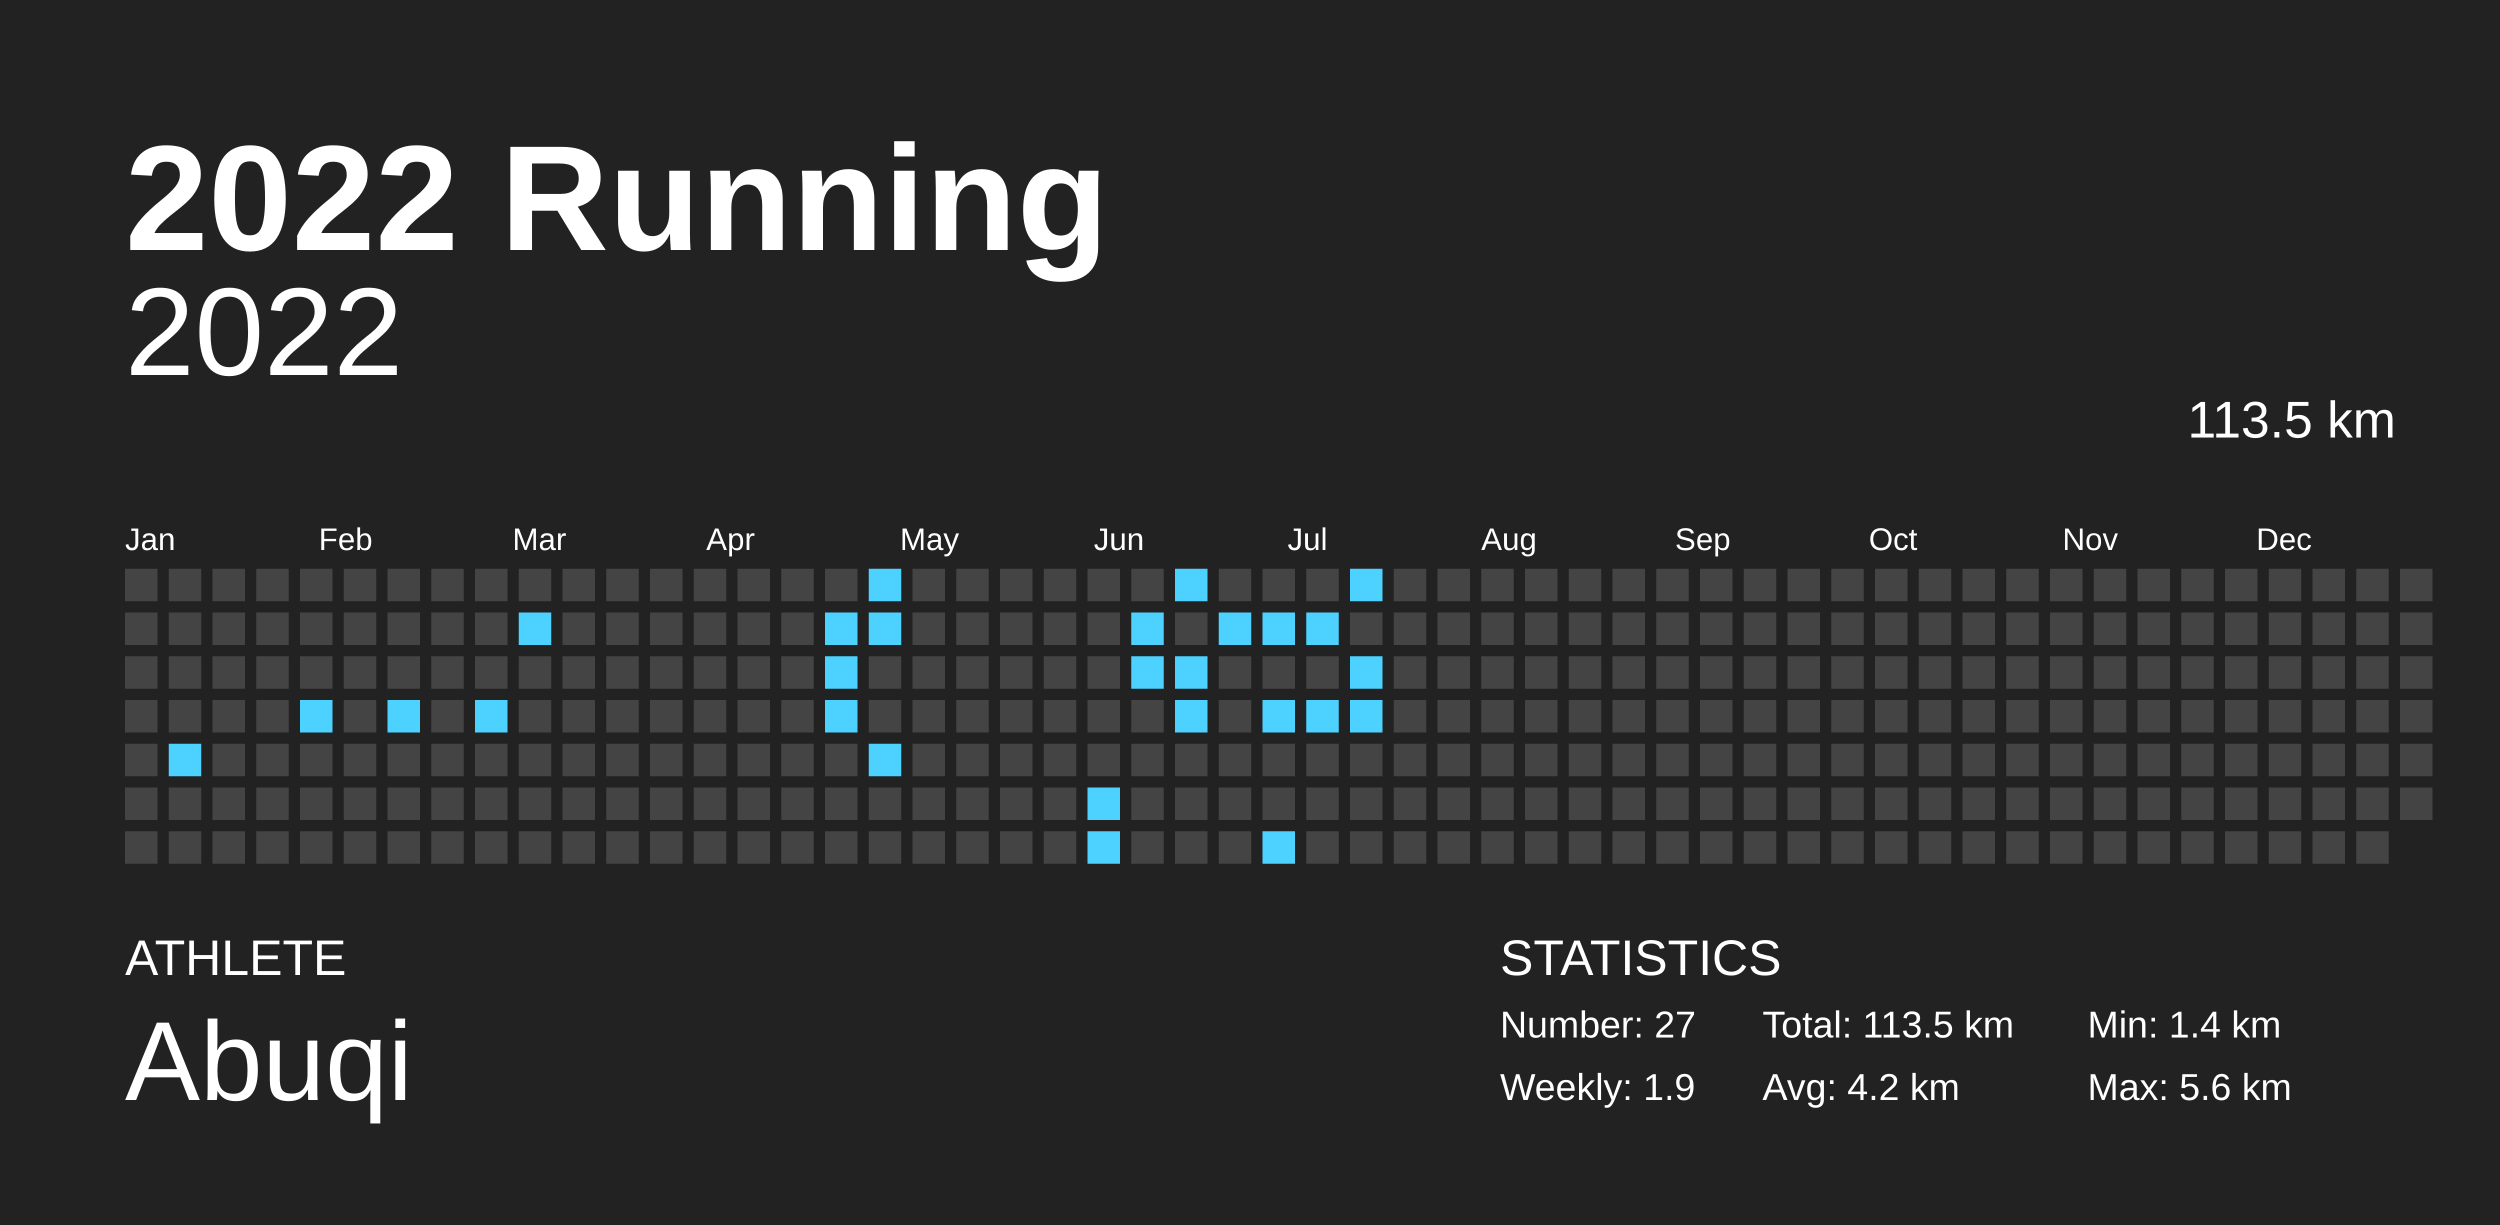
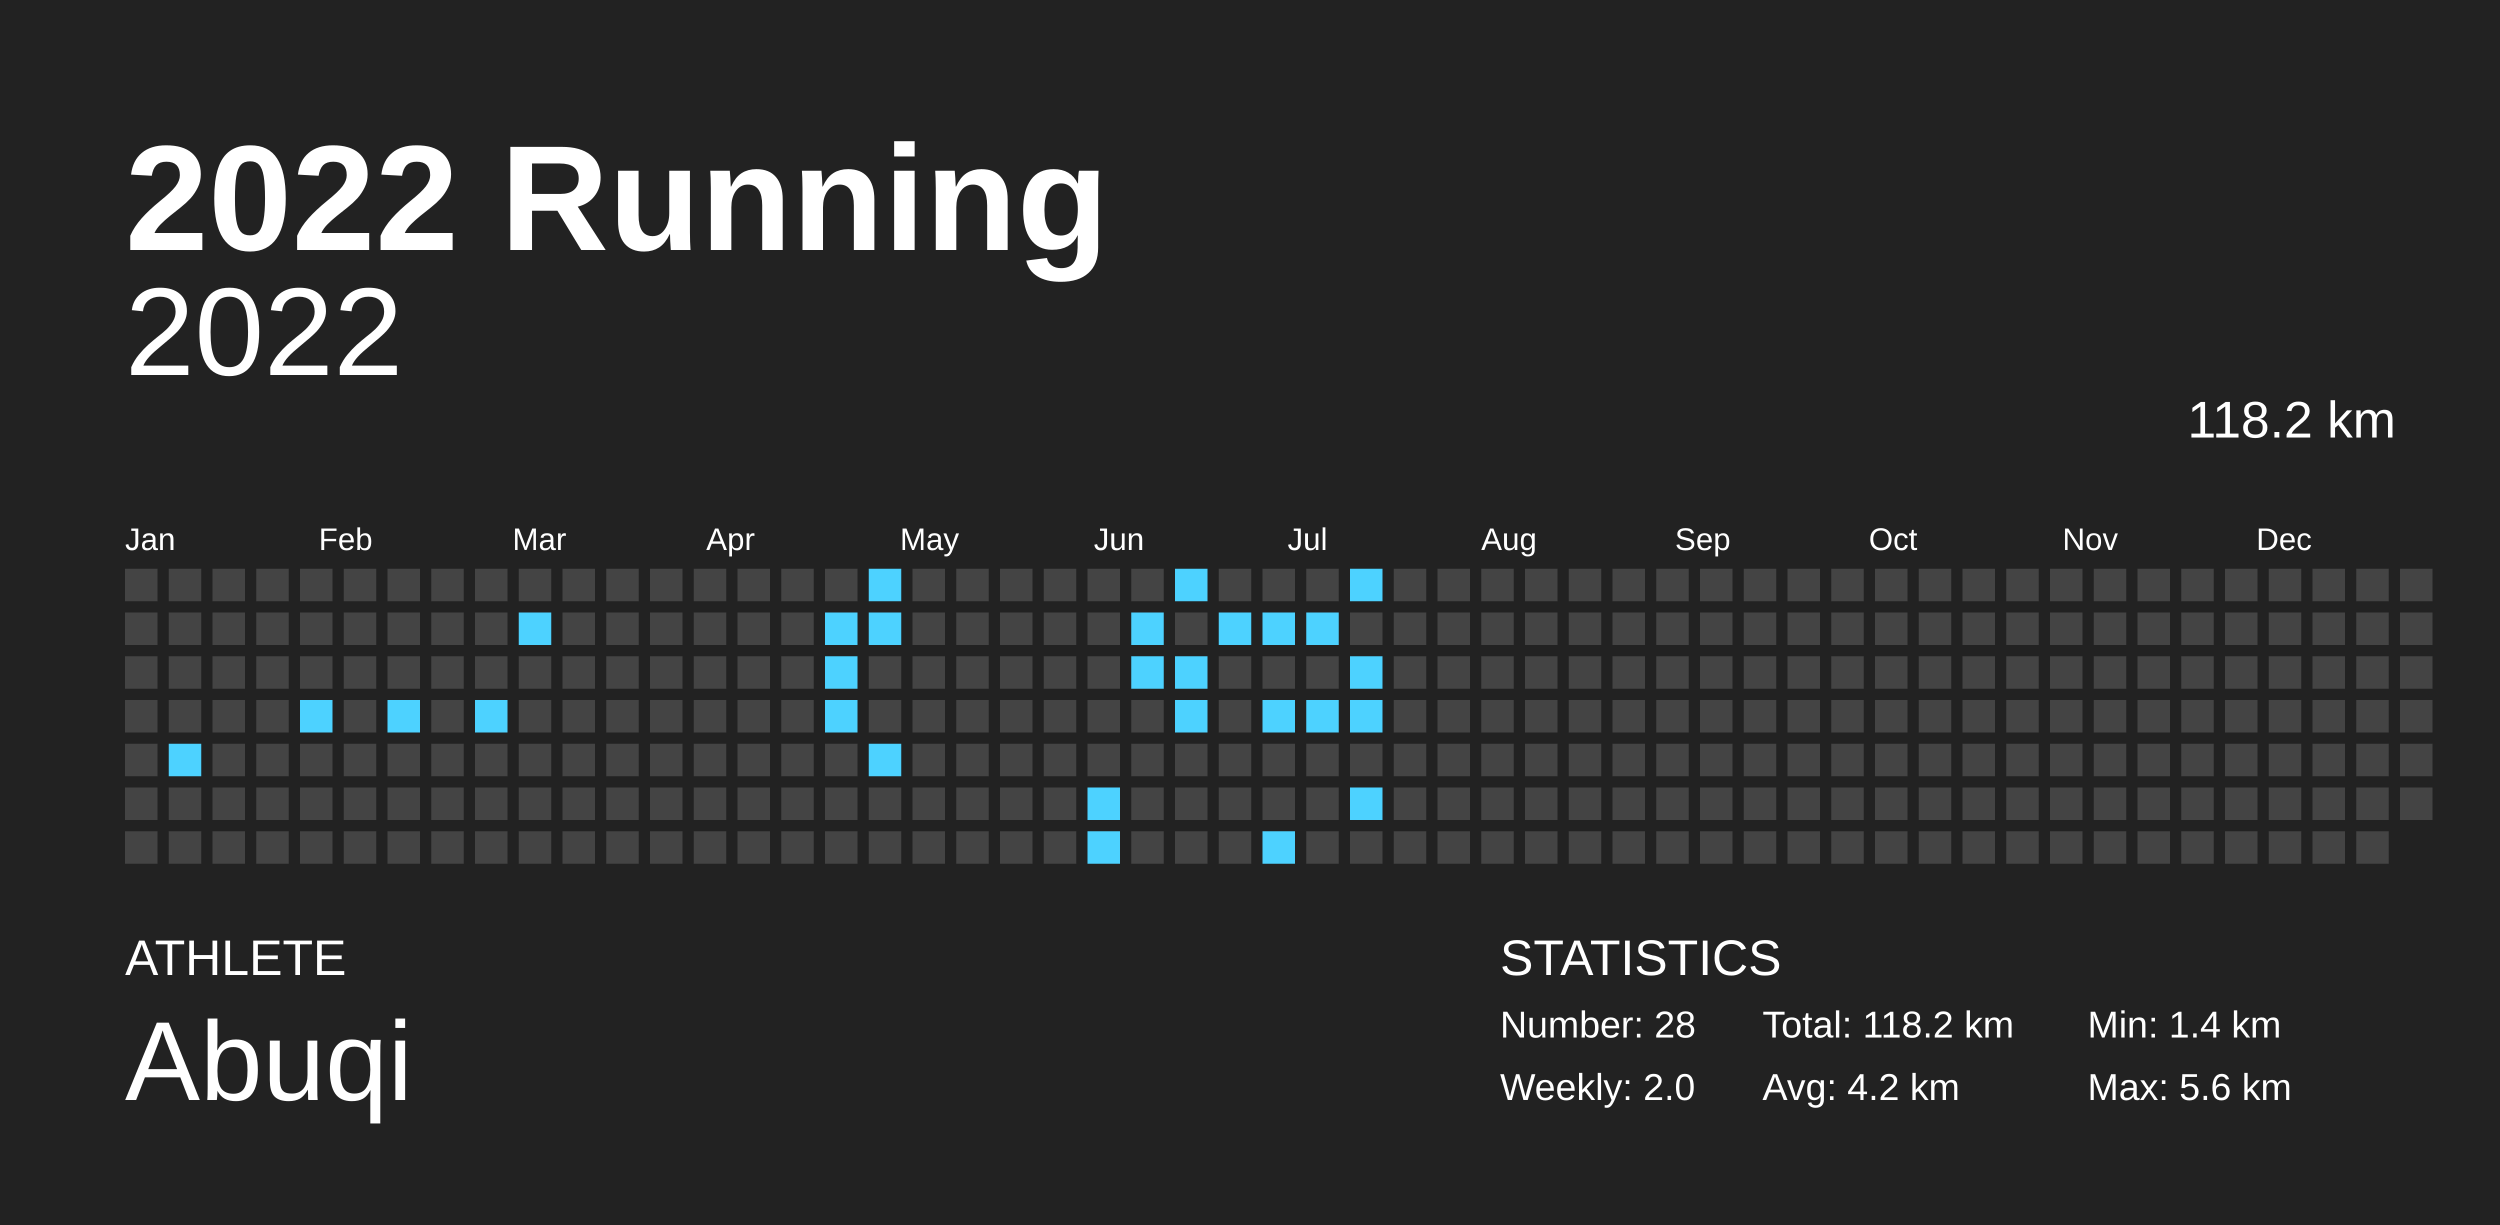
<svg xmlns="http://www.w3.org/2000/svg" baseProfile="full" height="98mm" version="1.1" viewBox="0,0,200,98" width="200mm">
  <defs />
  <rect fill="#222222" height="98" width="200" x="0" y="0" />
  <text fill="#FFFFFF" style="font-size:12px; font-family:Arial; font-weight:bold;" x="10" y="20">2022 Running</text>
  <text fill="#FFFFFF" style="font-size:4px; font-family:Arial" x="10" y="78">ATHLETE</text>
  <text fill="#FFFFFF" style="font-size:9px; font-family:Arial" x="10" y="88">Abuqi</text>
  <text fill="#FFFFFF" style="font-size:4px; font-family:Arial" x="120" y="78">STATISTICS</text>
-   <text fill="#FFFFFF" style="font-size:3px; font-family:Arial" x="120" y="83">Number: 27</text>
-   <text fill="#FFFFFF" style="font-size:3px; font-family:Arial" x="120" y="88">Weekly: 1.9</text>
-   <text fill="#FFFFFF" style="font-size:3px; font-family:Arial" x="141" y="83">Total: 113.5 km</text>
+   <text fill="#FFFFFF" style="font-size:3px; font-family:Arial" x="120" y="83">Number: 28</text>
+   <text fill="#FFFFFF" style="font-size:3px; font-family:Arial" x="120" y="88">Weekly: 2.0</text>
+   <text fill="#FFFFFF" style="font-size:3px; font-family:Arial" x="141" y="83">Total: 118.2 km</text>
  <text fill="#FFFFFF" style="font-size:3px; font-family:Arial" x="141" y="88">Avg: 4.2 km</text>
  <text fill="#FFFFFF" style="font-size:3px; font-family:Arial" x="167" y="83">Min: 1.4 km</text>
  <text fill="#FFFFFF" style="font-size:3px; font-family:Arial" x="167" y="88">Max: 5.6 km</text>
  <text alignment-baseline="hanging" fill="#FFFFFF" style="font-size:10.0px; font-family:Arial;" x="10" y="30">2022</text>
-   <text alignment-baseline="hanging" fill="#FFFFFF" style="font-size:4.125px; font-family:Arial;" x="175" y="35">113.5 km</text>
+   <text alignment-baseline="hanging" fill="#FFFFFF" style="font-size:4.125px; font-family:Arial;" x="175" y="35">118.2 km</text>
  <text fill="#FFFFFF" style="font-size:2.5px; font-family:Arial" x="10.0" y="44">Jan</text>
  <text fill="#FFFFFF" style="font-size:2.5px; font-family:Arial" x="25.5" y="44">Feb</text>
  <text fill="#FFFFFF" style="font-size:2.5px; font-family:Arial" x="41.0" y="44">Mar</text>
  <text fill="#FFFFFF" style="font-size:2.5px; font-family:Arial" x="56.5" y="44">Apr</text>
  <text fill="#FFFFFF" style="font-size:2.5px; font-family:Arial" x="72.0" y="44">May</text>
  <text fill="#FFFFFF" style="font-size:2.5px; font-family:Arial" x="87.5" y="44">Jun</text>
  <text fill="#FFFFFF" style="font-size:2.5px; font-family:Arial" x="103.0" y="44">Jul</text>
  <text fill="#FFFFFF" style="font-size:2.5px; font-family:Arial" x="118.5" y="44">Aug</text>
  <text fill="#FFFFFF" style="font-size:2.5px; font-family:Arial" x="134.0" y="44">Sep</text>
  <text fill="#FFFFFF" style="font-size:2.5px; font-family:Arial" x="149.5" y="44">Oct</text>
  <text fill="#FFFFFF" style="font-size:2.5px; font-family:Arial" x="165.0" y="44">Nov</text>
  <text fill="#FFFFFF" style="font-size:2.5px; font-family:Arial" x="180.5" y="44">Dec</text>
  <rect fill="#444444" height="2.6" width="2.6" x="10.0" y="45.5" />
  <rect fill="#444444" height="2.6" width="2.6" x="10.0" y="49.0" />
  <rect fill="#444444" height="2.6" width="2.6" x="10.0" y="52.5" />
  <rect fill="#444444" height="2.6" width="2.6" x="10.0" y="56.0" />
  <rect fill="#444444" height="2.6" width="2.6" x="10.0" y="59.5" />
  <rect fill="#444444" height="2.6" width="2.6" x="10.0" y="63.0" />
  <rect fill="#444444" height="2.6" width="2.6" x="10.0" y="66.5" />
  <rect fill="#444444" height="2.6" width="2.6" x="13.5" y="45.5" />
  <rect fill="#444444" height="2.6" width="2.6" x="13.5" y="49.0" />
  <rect fill="#444444" height="2.6" width="2.6" x="13.5" y="52.5" />
  <rect fill="#444444" height="2.6" width="2.6" x="13.5" y="56.0" />
  <rect fill="#4dd2ff" height="2.6" width="2.6" x="13.5" y="59.5" />
  <rect fill="#444444" height="2.6" width="2.6" x="13.5" y="63.0" />
  <rect fill="#444444" height="2.6" width="2.6" x="13.5" y="66.5" />
  <rect fill="#444444" height="2.6" width="2.6" x="17.0" y="45.5" />
  <rect fill="#444444" height="2.6" width="2.6" x="17.0" y="49.0" />
  <rect fill="#444444" height="2.6" width="2.6" x="17.0" y="52.5" />
  <rect fill="#444444" height="2.6" width="2.6" x="17.0" y="56.0" />
  <rect fill="#444444" height="2.6" width="2.6" x="17.0" y="59.5" />
  <rect fill="#444444" height="2.6" width="2.6" x="17.0" y="63.0" />
  <rect fill="#444444" height="2.6" width="2.6" x="17.0" y="66.5" />
  <rect fill="#444444" height="2.6" width="2.6" x="20.5" y="45.5" />
  <rect fill="#444444" height="2.6" width="2.6" x="20.5" y="49.0" />
  <rect fill="#444444" height="2.6" width="2.6" x="20.5" y="52.5" />
  <rect fill="#444444" height="2.6" width="2.6" x="20.5" y="56.0" />
  <rect fill="#444444" height="2.6" width="2.6" x="20.5" y="59.5" />
  <rect fill="#444444" height="2.6" width="2.6" x="20.5" y="63.0" />
  <rect fill="#444444" height="2.6" width="2.6" x="20.5" y="66.5" />
  <rect fill="#444444" height="2.6" width="2.6" x="24.0" y="45.5" />
  <rect fill="#444444" height="2.6" width="2.6" x="24.0" y="49.0" />
  <rect fill="#444444" height="2.6" width="2.6" x="24.0" y="52.5" />
  <rect fill="#4dd2ff" height="2.6" width="2.6" x="24.0" y="56.0" />
  <rect fill="#444444" height="2.6" width="2.6" x="24.0" y="59.5" />
  <rect fill="#444444" height="2.6" width="2.6" x="24.0" y="63.0" />
  <rect fill="#444444" height="2.6" width="2.6" x="24.0" y="66.5" />
  <rect fill="#444444" height="2.6" width="2.6" x="27.5" y="45.5" />
  <rect fill="#444444" height="2.6" width="2.6" x="27.5" y="49.0" />
  <rect fill="#444444" height="2.6" width="2.6" x="27.5" y="52.5" />
  <rect fill="#444444" height="2.6" width="2.6" x="27.5" y="56.0" />
  <rect fill="#444444" height="2.6" width="2.6" x="27.5" y="59.5" />
  <rect fill="#444444" height="2.6" width="2.6" x="27.5" y="63.0" />
  <rect fill="#444444" height="2.6" width="2.6" x="27.5" y="66.5" />
  <rect fill="#444444" height="2.6" width="2.6" x="31.0" y="45.5" />
  <rect fill="#444444" height="2.6" width="2.6" x="31.0" y="49.0" />
  <rect fill="#444444" height="2.6" width="2.6" x="31.0" y="52.5" />
  <rect fill="#4dd2ff" height="2.6" width="2.6" x="31.0" y="56.0" />
  <rect fill="#444444" height="2.6" width="2.6" x="31.0" y="59.5" />
  <rect fill="#444444" height="2.6" width="2.6" x="31.0" y="63.0" />
  <rect fill="#444444" height="2.6" width="2.6" x="31.0" y="66.5" />
  <rect fill="#444444" height="2.6" width="2.6" x="34.5" y="45.5" />
  <rect fill="#444444" height="2.6" width="2.6" x="34.5" y="49.0" />
  <rect fill="#444444" height="2.6" width="2.6" x="34.5" y="52.5" />
  <rect fill="#444444" height="2.6" width="2.6" x="34.5" y="56.0" />
  <rect fill="#444444" height="2.6" width="2.6" x="34.5" y="59.5" />
  <rect fill="#444444" height="2.6" width="2.6" x="34.5" y="63.0" />
  <rect fill="#444444" height="2.6" width="2.6" x="34.5" y="66.5" />
  <rect fill="#444444" height="2.6" width="2.6" x="38.0" y="45.5" />
  <rect fill="#444444" height="2.6" width="2.6" x="38.0" y="49.0" />
  <rect fill="#444444" height="2.6" width="2.6" x="38.0" y="52.5" />
  <rect fill="#4dd2ff" height="2.6" width="2.6" x="38.0" y="56.0" />
  <rect fill="#444444" height="2.6" width="2.6" x="38.0" y="59.5" />
  <rect fill="#444444" height="2.6" width="2.6" x="38.0" y="63.0" />
  <rect fill="#444444" height="2.6" width="2.6" x="38.0" y="66.5" />
  <rect fill="#444444" height="2.6" width="2.6" x="41.5" y="45.5" />
  <rect fill="#4dd2ff" height="2.6" width="2.6" x="41.5" y="49.0" />
  <rect fill="#444444" height="2.6" width="2.6" x="41.5" y="52.5" />
  <rect fill="#444444" height="2.6" width="2.6" x="41.5" y="56.0" />
  <rect fill="#444444" height="2.6" width="2.6" x="41.5" y="59.5" />
  <rect fill="#444444" height="2.6" width="2.6" x="41.5" y="63.0" />
  <rect fill="#444444" height="2.6" width="2.6" x="41.5" y="66.5" />
  <rect fill="#444444" height="2.6" width="2.6" x="45.0" y="45.5" />
  <rect fill="#444444" height="2.6" width="2.6" x="45.0" y="49.0" />
  <rect fill="#444444" height="2.6" width="2.6" x="45.0" y="52.5" />
  <rect fill="#444444" height="2.6" width="2.6" x="45.0" y="56.0" />
  <rect fill="#444444" height="2.6" width="2.6" x="45.0" y="59.5" />
  <rect fill="#444444" height="2.6" width="2.6" x="45.0" y="63.0" />
  <rect fill="#444444" height="2.6" width="2.6" x="45.0" y="66.5" />
  <rect fill="#444444" height="2.6" width="2.6" x="48.5" y="45.5" />
  <rect fill="#444444" height="2.6" width="2.6" x="48.5" y="49.0" />
  <rect fill="#444444" height="2.6" width="2.6" x="48.5" y="52.5" />
  <rect fill="#444444" height="2.6" width="2.6" x="48.5" y="56.0" />
  <rect fill="#444444" height="2.6" width="2.6" x="48.5" y="59.5" />
  <rect fill="#444444" height="2.6" width="2.6" x="48.5" y="63.0" />
  <rect fill="#444444" height="2.6" width="2.6" x="48.5" y="66.5" />
  <rect fill="#444444" height="2.6" width="2.6" x="52.0" y="45.5" />
  <rect fill="#444444" height="2.6" width="2.6" x="52.0" y="49.0" />
  <rect fill="#444444" height="2.6" width="2.6" x="52.0" y="52.5" />
  <rect fill="#444444" height="2.6" width="2.6" x="52.0" y="56.0" />
  <rect fill="#444444" height="2.6" width="2.6" x="52.0" y="59.5" />
  <rect fill="#444444" height="2.6" width="2.6" x="52.0" y="63.0" />
  <rect fill="#444444" height="2.6" width="2.6" x="52.0" y="66.5" />
  <rect fill="#444444" height="2.6" width="2.6" x="55.5" y="45.5" />
  <rect fill="#444444" height="2.6" width="2.6" x="55.5" y="49.0" />
  <rect fill="#444444" height="2.6" width="2.6" x="55.5" y="52.5" />
  <rect fill="#444444" height="2.6" width="2.6" x="55.5" y="56.0" />
  <rect fill="#444444" height="2.6" width="2.6" x="55.5" y="59.5" />
  <rect fill="#444444" height="2.6" width="2.6" x="55.5" y="63.0" />
  <rect fill="#444444" height="2.6" width="2.6" x="55.5" y="66.5" />
  <rect fill="#444444" height="2.6" width="2.6" x="59.0" y="45.5" />
  <rect fill="#444444" height="2.6" width="2.6" x="59.0" y="49.0" />
  <rect fill="#444444" height="2.6" width="2.6" x="59.0" y="52.5" />
  <rect fill="#444444" height="2.6" width="2.6" x="59.0" y="56.0" />
  <rect fill="#444444" height="2.6" width="2.6" x="59.0" y="59.5" />
  <rect fill="#444444" height="2.6" width="2.6" x="59.0" y="63.0" />
  <rect fill="#444444" height="2.6" width="2.6" x="59.0" y="66.5" />
  <rect fill="#444444" height="2.6" width="2.6" x="62.5" y="45.5" />
  <rect fill="#444444" height="2.6" width="2.6" x="62.5" y="49.0" />
  <rect fill="#444444" height="2.6" width="2.6" x="62.5" y="52.5" />
  <rect fill="#444444" height="2.6" width="2.6" x="62.5" y="56.0" />
  <rect fill="#444444" height="2.6" width="2.6" x="62.5" y="59.5" />
  <rect fill="#444444" height="2.6" width="2.6" x="62.5" y="63.0" />
  <rect fill="#444444" height="2.6" width="2.6" x="62.5" y="66.5" />
  <rect fill="#444444" height="2.6" width="2.6" x="66.0" y="45.5" />
  <rect fill="#4dd2ff" height="2.6" width="2.6" x="66.0" y="49.0" />
  <rect fill="#4dd2ff" height="2.6" width="2.6" x="66.0" y="52.5" />
  <rect fill="#4dd2ff" height="2.6" width="2.6" x="66.0" y="56.0" />
  <rect fill="#444444" height="2.6" width="2.6" x="66.0" y="59.5" />
  <rect fill="#444444" height="2.6" width="2.6" x="66.0" y="63.0" />
  <rect fill="#444444" height="2.6" width="2.6" x="66.0" y="66.5" />
  <rect fill="#4dd2ff" height="2.6" width="2.6" x="69.5" y="45.5" />
  <rect fill="#4dd2ff" height="2.6" width="2.6" x="69.5" y="49.0" />
  <rect fill="#444444" height="2.6" width="2.6" x="69.5" y="52.5" />
  <rect fill="#444444" height="2.6" width="2.6" x="69.5" y="56.0" />
  <rect fill="#4dd2ff" height="2.6" width="2.6" x="69.5" y="59.5" />
  <rect fill="#444444" height="2.6" width="2.6" x="69.5" y="63.0" />
  <rect fill="#444444" height="2.6" width="2.6" x="69.5" y="66.5" />
  <rect fill="#444444" height="2.6" width="2.6" x="73.0" y="45.5" />
  <rect fill="#444444" height="2.6" width="2.6" x="73.0" y="49.0" />
  <rect fill="#444444" height="2.6" width="2.6" x="73.0" y="52.5" />
  <rect fill="#444444" height="2.6" width="2.6" x="73.0" y="56.0" />
  <rect fill="#444444" height="2.6" width="2.6" x="73.0" y="59.5" />
  <rect fill="#444444" height="2.6" width="2.6" x="73.0" y="63.0" />
  <rect fill="#444444" height="2.6" width="2.6" x="73.0" y="66.5" />
  <rect fill="#444444" height="2.6" width="2.6" x="76.5" y="45.5" />
  <rect fill="#444444" height="2.6" width="2.6" x="76.5" y="49.0" />
  <rect fill="#444444" height="2.6" width="2.6" x="76.5" y="52.5" />
  <rect fill="#444444" height="2.6" width="2.6" x="76.5" y="56.0" />
  <rect fill="#444444" height="2.6" width="2.6" x="76.5" y="59.5" />
  <rect fill="#444444" height="2.6" width="2.6" x="76.5" y="63.0" />
  <rect fill="#444444" height="2.6" width="2.6" x="76.5" y="66.5" />
  <rect fill="#444444" height="2.6" width="2.6" x="80.0" y="45.5" />
  <rect fill="#444444" height="2.6" width="2.6" x="80.0" y="49.0" />
  <rect fill="#444444" height="2.6" width="2.6" x="80.0" y="52.5" />
  <rect fill="#444444" height="2.6" width="2.6" x="80.0" y="56.0" />
  <rect fill="#444444" height="2.6" width="2.6" x="80.0" y="59.5" />
  <rect fill="#444444" height="2.6" width="2.6" x="80.0" y="63.0" />
  <rect fill="#444444" height="2.6" width="2.6" x="80.0" y="66.5" />
  <rect fill="#444444" height="2.6" width="2.6" x="83.5" y="45.5" />
  <rect fill="#444444" height="2.6" width="2.6" x="83.5" y="49.0" />
  <rect fill="#444444" height="2.6" width="2.6" x="83.5" y="52.5" />
  <rect fill="#444444" height="2.6" width="2.6" x="83.5" y="56.0" />
  <rect fill="#444444" height="2.6" width="2.6" x="83.5" y="59.5" />
  <rect fill="#444444" height="2.6" width="2.6" x="83.5" y="63.0" />
  <rect fill="#444444" height="2.6" width="2.6" x="83.5" y="66.5" />
  <rect fill="#444444" height="2.6" width="2.6" x="87.0" y="45.5" />
  <rect fill="#444444" height="2.6" width="2.6" x="87.0" y="49.0" />
  <rect fill="#444444" height="2.6" width="2.6" x="87.0" y="52.5" />
  <rect fill="#444444" height="2.6" width="2.6" x="87.0" y="56.0" />
  <rect fill="#444444" height="2.6" width="2.6" x="87.0" y="59.5" />
  <rect fill="#4dd2ff" height="2.6" width="2.6" x="87.0" y="63.0" />
  <rect fill="#4dd2ff" height="2.6" width="2.6" x="87.0" y="66.5" />
  <rect fill="#444444" height="2.6" width="2.6" x="90.5" y="45.5" />
  <rect fill="#4dd2ff" height="2.6" width="2.6" x="90.5" y="49.0" />
  <rect fill="#4dd2ff" height="2.6" width="2.6" x="90.5" y="52.5" />
  <rect fill="#444444" height="2.6" width="2.6" x="90.5" y="56.0" />
  <rect fill="#444444" height="2.6" width="2.6" x="90.5" y="59.5" />
  <rect fill="#444444" height="2.6" width="2.6" x="90.5" y="63.0" />
  <rect fill="#444444" height="2.6" width="2.6" x="90.5" y="66.5" />
  <rect fill="#4dd2ff" height="2.6" width="2.6" x="94.0" y="45.5" />
  <rect fill="#444444" height="2.6" width="2.6" x="94.0" y="49.0" />
  <rect fill="#4dd2ff" height="2.6" width="2.6" x="94.0" y="52.5" />
  <rect fill="#4dd2ff" height="2.6" width="2.6" x="94.0" y="56.0" />
  <rect fill="#444444" height="2.6" width="2.6" x="94.0" y="59.5" />
  <rect fill="#444444" height="2.6" width="2.6" x="94.0" y="63.0" />
  <rect fill="#444444" height="2.6" width="2.6" x="94.0" y="66.5" />
  <rect fill="#444444" height="2.6" width="2.6" x="97.5" y="45.5" />
  <rect fill="#4dd2ff" height="2.6" width="2.6" x="97.5" y="49.0" />
  <rect fill="#444444" height="2.6" width="2.6" x="97.5" y="52.5" />
  <rect fill="#444444" height="2.6" width="2.6" x="97.5" y="56.0" />
  <rect fill="#444444" height="2.6" width="2.6" x="97.5" y="59.5" />
  <rect fill="#444444" height="2.6" width="2.6" x="97.5" y="63.0" />
  <rect fill="#444444" height="2.6" width="2.6" x="97.5" y="66.5" />
  <rect fill="#444444" height="2.6" width="2.6" x="101.0" y="45.5" />
  <rect fill="#4dd2ff" height="2.6" width="2.6" x="101.0" y="49.0" />
  <rect fill="#444444" height="2.6" width="2.6" x="101.0" y="52.5" />
  <rect fill="#4dd2ff" height="2.6" width="2.6" x="101.0" y="56.0" />
  <rect fill="#444444" height="2.6" width="2.6" x="101.0" y="59.5" />
  <rect fill="#444444" height="2.6" width="2.6" x="101.0" y="63.0" />
  <rect fill="#4dd2ff" height="2.6" width="2.6" x="101.0" y="66.5" />
  <rect fill="#444444" height="2.6" width="2.6" x="104.5" y="45.5" />
  <rect fill="#4dd2ff" height="2.6" width="2.6" x="104.5" y="49.0" />
  <rect fill="#444444" height="2.6" width="2.6" x="104.5" y="52.5" />
  <rect fill="#4dd2ff" height="2.6" width="2.6" x="104.5" y="56.0" />
  <rect fill="#444444" height="2.6" width="2.6" x="104.5" y="59.5" />
  <rect fill="#444444" height="2.6" width="2.6" x="104.5" y="63.0" />
  <rect fill="#444444" height="2.6" width="2.6" x="104.5" y="66.5" />
  <rect fill="#4dd2ff" height="2.6" width="2.6" x="108.0" y="45.5" />
  <rect fill="#444444" height="2.6" width="2.6" x="108.0" y="49.0" />
  <rect fill="#4dd2ff" height="2.6" width="2.6" x="108.0" y="52.5" />
  <rect fill="#4dd2ff" height="2.6" width="2.6" x="108.0" y="56.0" />
  <rect fill="#444444" height="2.6" width="2.6" x="108.0" y="59.5" />
-   <rect fill="#444444" height="2.6" width="2.6" x="108.0" y="63.0" />
+   <rect fill="#4dd2ff" height="2.6" width="2.6" x="108.0" y="63.0" />
  <rect fill="#444444" height="2.6" width="2.6" x="108.0" y="66.5" />
  <rect fill="#444444" height="2.6" width="2.6" x="111.5" y="45.5" />
  <rect fill="#444444" height="2.6" width="2.6" x="111.5" y="49.0" />
  <rect fill="#444444" height="2.6" width="2.6" x="111.5" y="52.5" />
  <rect fill="#444444" height="2.6" width="2.6" x="111.5" y="56.0" />
  <rect fill="#444444" height="2.6" width="2.6" x="111.5" y="59.5" />
  <rect fill="#444444" height="2.6" width="2.6" x="111.5" y="63.0" />
  <rect fill="#444444" height="2.6" width="2.6" x="111.5" y="66.5" />
  <rect fill="#444444" height="2.6" width="2.6" x="115.0" y="45.5" />
  <rect fill="#444444" height="2.6" width="2.6" x="115.0" y="49.0" />
  <rect fill="#444444" height="2.6" width="2.6" x="115.0" y="52.5" />
  <rect fill="#444444" height="2.6" width="2.6" x="115.0" y="56.0" />
  <rect fill="#444444" height="2.6" width="2.6" x="115.0" y="59.5" />
  <rect fill="#444444" height="2.6" width="2.6" x="115.0" y="63.0" />
  <rect fill="#444444" height="2.6" width="2.6" x="115.0" y="66.5" />
  <rect fill="#444444" height="2.6" width="2.6" x="118.5" y="45.5" />
  <rect fill="#444444" height="2.6" width="2.6" x="118.5" y="49.0" />
  <rect fill="#444444" height="2.6" width="2.6" x="118.5" y="52.5" />
  <rect fill="#444444" height="2.6" width="2.6" x="118.5" y="56.0" />
  <rect fill="#444444" height="2.6" width="2.6" x="118.5" y="59.5" />
  <rect fill="#444444" height="2.6" width="2.6" x="118.5" y="63.0" />
  <rect fill="#444444" height="2.6" width="2.6" x="118.5" y="66.5" />
  <rect fill="#444444" height="2.6" width="2.6" x="122.0" y="45.5" />
  <rect fill="#444444" height="2.6" width="2.6" x="122.0" y="49.0" />
  <rect fill="#444444" height="2.6" width="2.6" x="122.0" y="52.5" />
  <rect fill="#444444" height="2.6" width="2.6" x="122.0" y="56.0" />
  <rect fill="#444444" height="2.6" width="2.6" x="122.0" y="59.5" />
  <rect fill="#444444" height="2.6" width="2.6" x="122.0" y="63.0" />
  <rect fill="#444444" height="2.6" width="2.6" x="122.0" y="66.5" />
  <rect fill="#444444" height="2.6" width="2.6" x="125.5" y="45.5" />
  <rect fill="#444444" height="2.6" width="2.6" x="125.5" y="49.0" />
  <rect fill="#444444" height="2.6" width="2.6" x="125.5" y="52.5" />
  <rect fill="#444444" height="2.6" width="2.6" x="125.5" y="56.0" />
  <rect fill="#444444" height="2.6" width="2.6" x="125.5" y="59.5" />
  <rect fill="#444444" height="2.6" width="2.6" x="125.5" y="63.0" />
  <rect fill="#444444" height="2.6" width="2.6" x="125.5" y="66.5" />
  <rect fill="#444444" height="2.6" width="2.6" x="129.0" y="45.5" />
  <rect fill="#444444" height="2.6" width="2.6" x="129.0" y="49.0" />
  <rect fill="#444444" height="2.6" width="2.6" x="129.0" y="52.5" />
  <rect fill="#444444" height="2.6" width="2.6" x="129.0" y="56.0" />
  <rect fill="#444444" height="2.6" width="2.6" x="129.0" y="59.5" />
  <rect fill="#444444" height="2.6" width="2.6" x="129.0" y="63.0" />
  <rect fill="#444444" height="2.6" width="2.6" x="129.0" y="66.5" />
  <rect fill="#444444" height="2.6" width="2.6" x="132.5" y="45.5" />
  <rect fill="#444444" height="2.6" width="2.6" x="132.5" y="49.0" />
  <rect fill="#444444" height="2.6" width="2.6" x="132.5" y="52.5" />
  <rect fill="#444444" height="2.6" width="2.6" x="132.5" y="56.0" />
  <rect fill="#444444" height="2.6" width="2.6" x="132.5" y="59.5" />
  <rect fill="#444444" height="2.6" width="2.6" x="132.5" y="63.0" />
  <rect fill="#444444" height="2.6" width="2.6" x="132.5" y="66.5" />
  <rect fill="#444444" height="2.6" width="2.6" x="136.0" y="45.5" />
  <rect fill="#444444" height="2.6" width="2.6" x="136.0" y="49.0" />
  <rect fill="#444444" height="2.6" width="2.6" x="136.0" y="52.5" />
  <rect fill="#444444" height="2.6" width="2.6" x="136.0" y="56.0" />
  <rect fill="#444444" height="2.6" width="2.6" x="136.0" y="59.5" />
  <rect fill="#444444" height="2.6" width="2.6" x="136.0" y="63.0" />
  <rect fill="#444444" height="2.6" width="2.6" x="136.0" y="66.5" />
  <rect fill="#444444" height="2.6" width="2.6" x="139.5" y="45.5" />
  <rect fill="#444444" height="2.6" width="2.6" x="139.5" y="49.0" />
  <rect fill="#444444" height="2.6" width="2.6" x="139.5" y="52.5" />
  <rect fill="#444444" height="2.6" width="2.6" x="139.5" y="56.0" />
  <rect fill="#444444" height="2.6" width="2.6" x="139.5" y="59.5" />
  <rect fill="#444444" height="2.6" width="2.6" x="139.5" y="63.0" />
  <rect fill="#444444" height="2.6" width="2.6" x="139.5" y="66.5" />
  <rect fill="#444444" height="2.6" width="2.6" x="143.0" y="45.5" />
  <rect fill="#444444" height="2.6" width="2.6" x="143.0" y="49.0" />
  <rect fill="#444444" height="2.6" width="2.6" x="143.0" y="52.5" />
  <rect fill="#444444" height="2.6" width="2.6" x="143.0" y="56.0" />
  <rect fill="#444444" height="2.6" width="2.6" x="143.0" y="59.5" />
  <rect fill="#444444" height="2.6" width="2.6" x="143.0" y="63.0" />
  <rect fill="#444444" height="2.6" width="2.6" x="143.0" y="66.5" />
  <rect fill="#444444" height="2.6" width="2.6" x="146.5" y="45.5" />
  <rect fill="#444444" height="2.6" width="2.6" x="146.5" y="49.0" />
  <rect fill="#444444" height="2.6" width="2.6" x="146.5" y="52.5" />
  <rect fill="#444444" height="2.6" width="2.6" x="146.5" y="56.0" />
  <rect fill="#444444" height="2.6" width="2.6" x="146.5" y="59.5" />
  <rect fill="#444444" height="2.6" width="2.6" x="146.5" y="63.0" />
  <rect fill="#444444" height="2.6" width="2.6" x="146.5" y="66.5" />
  <rect fill="#444444" height="2.6" width="2.6" x="150.0" y="45.5" />
  <rect fill="#444444" height="2.6" width="2.6" x="150.0" y="49.0" />
  <rect fill="#444444" height="2.6" width="2.6" x="150.0" y="52.5" />
  <rect fill="#444444" height="2.6" width="2.6" x="150.0" y="56.0" />
  <rect fill="#444444" height="2.6" width="2.6" x="150.0" y="59.5" />
  <rect fill="#444444" height="2.6" width="2.6" x="150.0" y="63.0" />
  <rect fill="#444444" height="2.6" width="2.6" x="150.0" y="66.5" />
  <rect fill="#444444" height="2.6" width="2.6" x="153.5" y="45.5" />
  <rect fill="#444444" height="2.6" width="2.6" x="153.5" y="49.0" />
  <rect fill="#444444" height="2.6" width="2.6" x="153.5" y="52.5" />
  <rect fill="#444444" height="2.6" width="2.6" x="153.5" y="56.0" />
  <rect fill="#444444" height="2.6" width="2.6" x="153.5" y="59.5" />
  <rect fill="#444444" height="2.6" width="2.6" x="153.5" y="63.0" />
  <rect fill="#444444" height="2.6" width="2.6" x="153.5" y="66.5" />
  <rect fill="#444444" height="2.6" width="2.6" x="157.0" y="45.5" />
  <rect fill="#444444" height="2.6" width="2.6" x="157.0" y="49.0" />
  <rect fill="#444444" height="2.6" width="2.6" x="157.0" y="52.5" />
  <rect fill="#444444" height="2.6" width="2.6" x="157.0" y="56.0" />
  <rect fill="#444444" height="2.6" width="2.6" x="157.0" y="59.5" />
  <rect fill="#444444" height="2.6" width="2.6" x="157.0" y="63.0" />
  <rect fill="#444444" height="2.6" width="2.6" x="157.0" y="66.5" />
  <rect fill="#444444" height="2.6" width="2.6" x="160.5" y="45.5" />
  <rect fill="#444444" height="2.6" width="2.6" x="160.5" y="49.0" />
  <rect fill="#444444" height="2.6" width="2.6" x="160.5" y="52.5" />
  <rect fill="#444444" height="2.6" width="2.6" x="160.5" y="56.0" />
  <rect fill="#444444" height="2.6" width="2.6" x="160.5" y="59.5" />
  <rect fill="#444444" height="2.6" width="2.6" x="160.5" y="63.0" />
  <rect fill="#444444" height="2.6" width="2.6" x="160.5" y="66.5" />
  <rect fill="#444444" height="2.6" width="2.6" x="164.0" y="45.5" />
  <rect fill="#444444" height="2.6" width="2.6" x="164.0" y="49.0" />
  <rect fill="#444444" height="2.6" width="2.6" x="164.0" y="52.5" />
  <rect fill="#444444" height="2.6" width="2.6" x="164.0" y="56.0" />
  <rect fill="#444444" height="2.6" width="2.6" x="164.0" y="59.5" />
  <rect fill="#444444" height="2.6" width="2.6" x="164.0" y="63.0" />
  <rect fill="#444444" height="2.6" width="2.6" x="164.0" y="66.5" />
  <rect fill="#444444" height="2.6" width="2.6" x="167.5" y="45.5" />
  <rect fill="#444444" height="2.6" width="2.6" x="167.5" y="49.0" />
  <rect fill="#444444" height="2.6" width="2.6" x="167.5" y="52.5" />
  <rect fill="#444444" height="2.6" width="2.6" x="167.5" y="56.0" />
  <rect fill="#444444" height="2.6" width="2.6" x="167.5" y="59.5" />
  <rect fill="#444444" height="2.6" width="2.6" x="167.5" y="63.0" />
  <rect fill="#444444" height="2.6" width="2.6" x="167.5" y="66.5" />
  <rect fill="#444444" height="2.6" width="2.6" x="171.0" y="45.5" />
  <rect fill="#444444" height="2.6" width="2.6" x="171.0" y="49.0" />
  <rect fill="#444444" height="2.6" width="2.6" x="171.0" y="52.5" />
  <rect fill="#444444" height="2.6" width="2.6" x="171.0" y="56.0" />
  <rect fill="#444444" height="2.6" width="2.6" x="171.0" y="59.5" />
  <rect fill="#444444" height="2.6" width="2.6" x="171.0" y="63.0" />
  <rect fill="#444444" height="2.6" width="2.6" x="171.0" y="66.5" />
  <rect fill="#444444" height="2.6" width="2.6" x="174.5" y="45.5" />
  <rect fill="#444444" height="2.6" width="2.6" x="174.5" y="49.0" />
  <rect fill="#444444" height="2.6" width="2.6" x="174.5" y="52.5" />
  <rect fill="#444444" height="2.6" width="2.6" x="174.5" y="56.0" />
  <rect fill="#444444" height="2.6" width="2.6" x="174.5" y="59.5" />
  <rect fill="#444444" height="2.6" width="2.6" x="174.5" y="63.0" />
  <rect fill="#444444" height="2.6" width="2.6" x="174.5" y="66.5" />
  <rect fill="#444444" height="2.6" width="2.6" x="178.0" y="45.5" />
  <rect fill="#444444" height="2.6" width="2.6" x="178.0" y="49.0" />
  <rect fill="#444444" height="2.6" width="2.6" x="178.0" y="52.5" />
  <rect fill="#444444" height="2.6" width="2.6" x="178.0" y="56.0" />
  <rect fill="#444444" height="2.6" width="2.6" x="178.0" y="59.5" />
  <rect fill="#444444" height="2.6" width="2.6" x="178.0" y="63.0" />
  <rect fill="#444444" height="2.6" width="2.6" x="178.0" y="66.5" />
  <rect fill="#444444" height="2.6" width="2.6" x="181.5" y="45.5" />
  <rect fill="#444444" height="2.6" width="2.6" x="181.5" y="49.0" />
  <rect fill="#444444" height="2.6" width="2.6" x="181.5" y="52.5" />
  <rect fill="#444444" height="2.6" width="2.6" x="181.5" y="56.0" />
  <rect fill="#444444" height="2.6" width="2.6" x="181.5" y="59.5" />
  <rect fill="#444444" height="2.6" width="2.6" x="181.5" y="63.0" />
  <rect fill="#444444" height="2.6" width="2.6" x="181.5" y="66.5" />
  <rect fill="#444444" height="2.6" width="2.6" x="185.0" y="45.5" />
  <rect fill="#444444" height="2.6" width="2.6" x="185.0" y="49.0" />
  <rect fill="#444444" height="2.6" width="2.6" x="185.0" y="52.5" />
  <rect fill="#444444" height="2.6" width="2.6" x="185.0" y="56.0" />
  <rect fill="#444444" height="2.6" width="2.6" x="185.0" y="59.5" />
  <rect fill="#444444" height="2.6" width="2.6" x="185.0" y="63.0" />
  <rect fill="#444444" height="2.6" width="2.6" x="185.0" y="66.5" />
  <rect fill="#444444" height="2.6" width="2.6" x="188.5" y="45.5" />
  <rect fill="#444444" height="2.6" width="2.6" x="188.5" y="49.0" />
  <rect fill="#444444" height="2.6" width="2.6" x="188.5" y="52.5" />
  <rect fill="#444444" height="2.6" width="2.6" x="188.5" y="56.0" />
  <rect fill="#444444" height="2.6" width="2.6" x="188.5" y="59.5" />
  <rect fill="#444444" height="2.6" width="2.6" x="188.5" y="63.0" />
  <rect fill="#444444" height="2.6" width="2.6" x="188.5" y="66.5" />
  <rect fill="#444444" height="2.6" width="2.6" x="192.0" y="45.5" />
  <rect fill="#444444" height="2.6" width="2.6" x="192.0" y="49.0" />
  <rect fill="#444444" height="2.6" width="2.6" x="192.0" y="52.5" />
  <rect fill="#444444" height="2.6" width="2.6" x="192.0" y="56.0" />
  <rect fill="#444444" height="2.6" width="2.6" x="192.0" y="59.5" />
  <rect fill="#444444" height="2.6" width="2.6" x="192.0" y="63.0" />
</svg>
